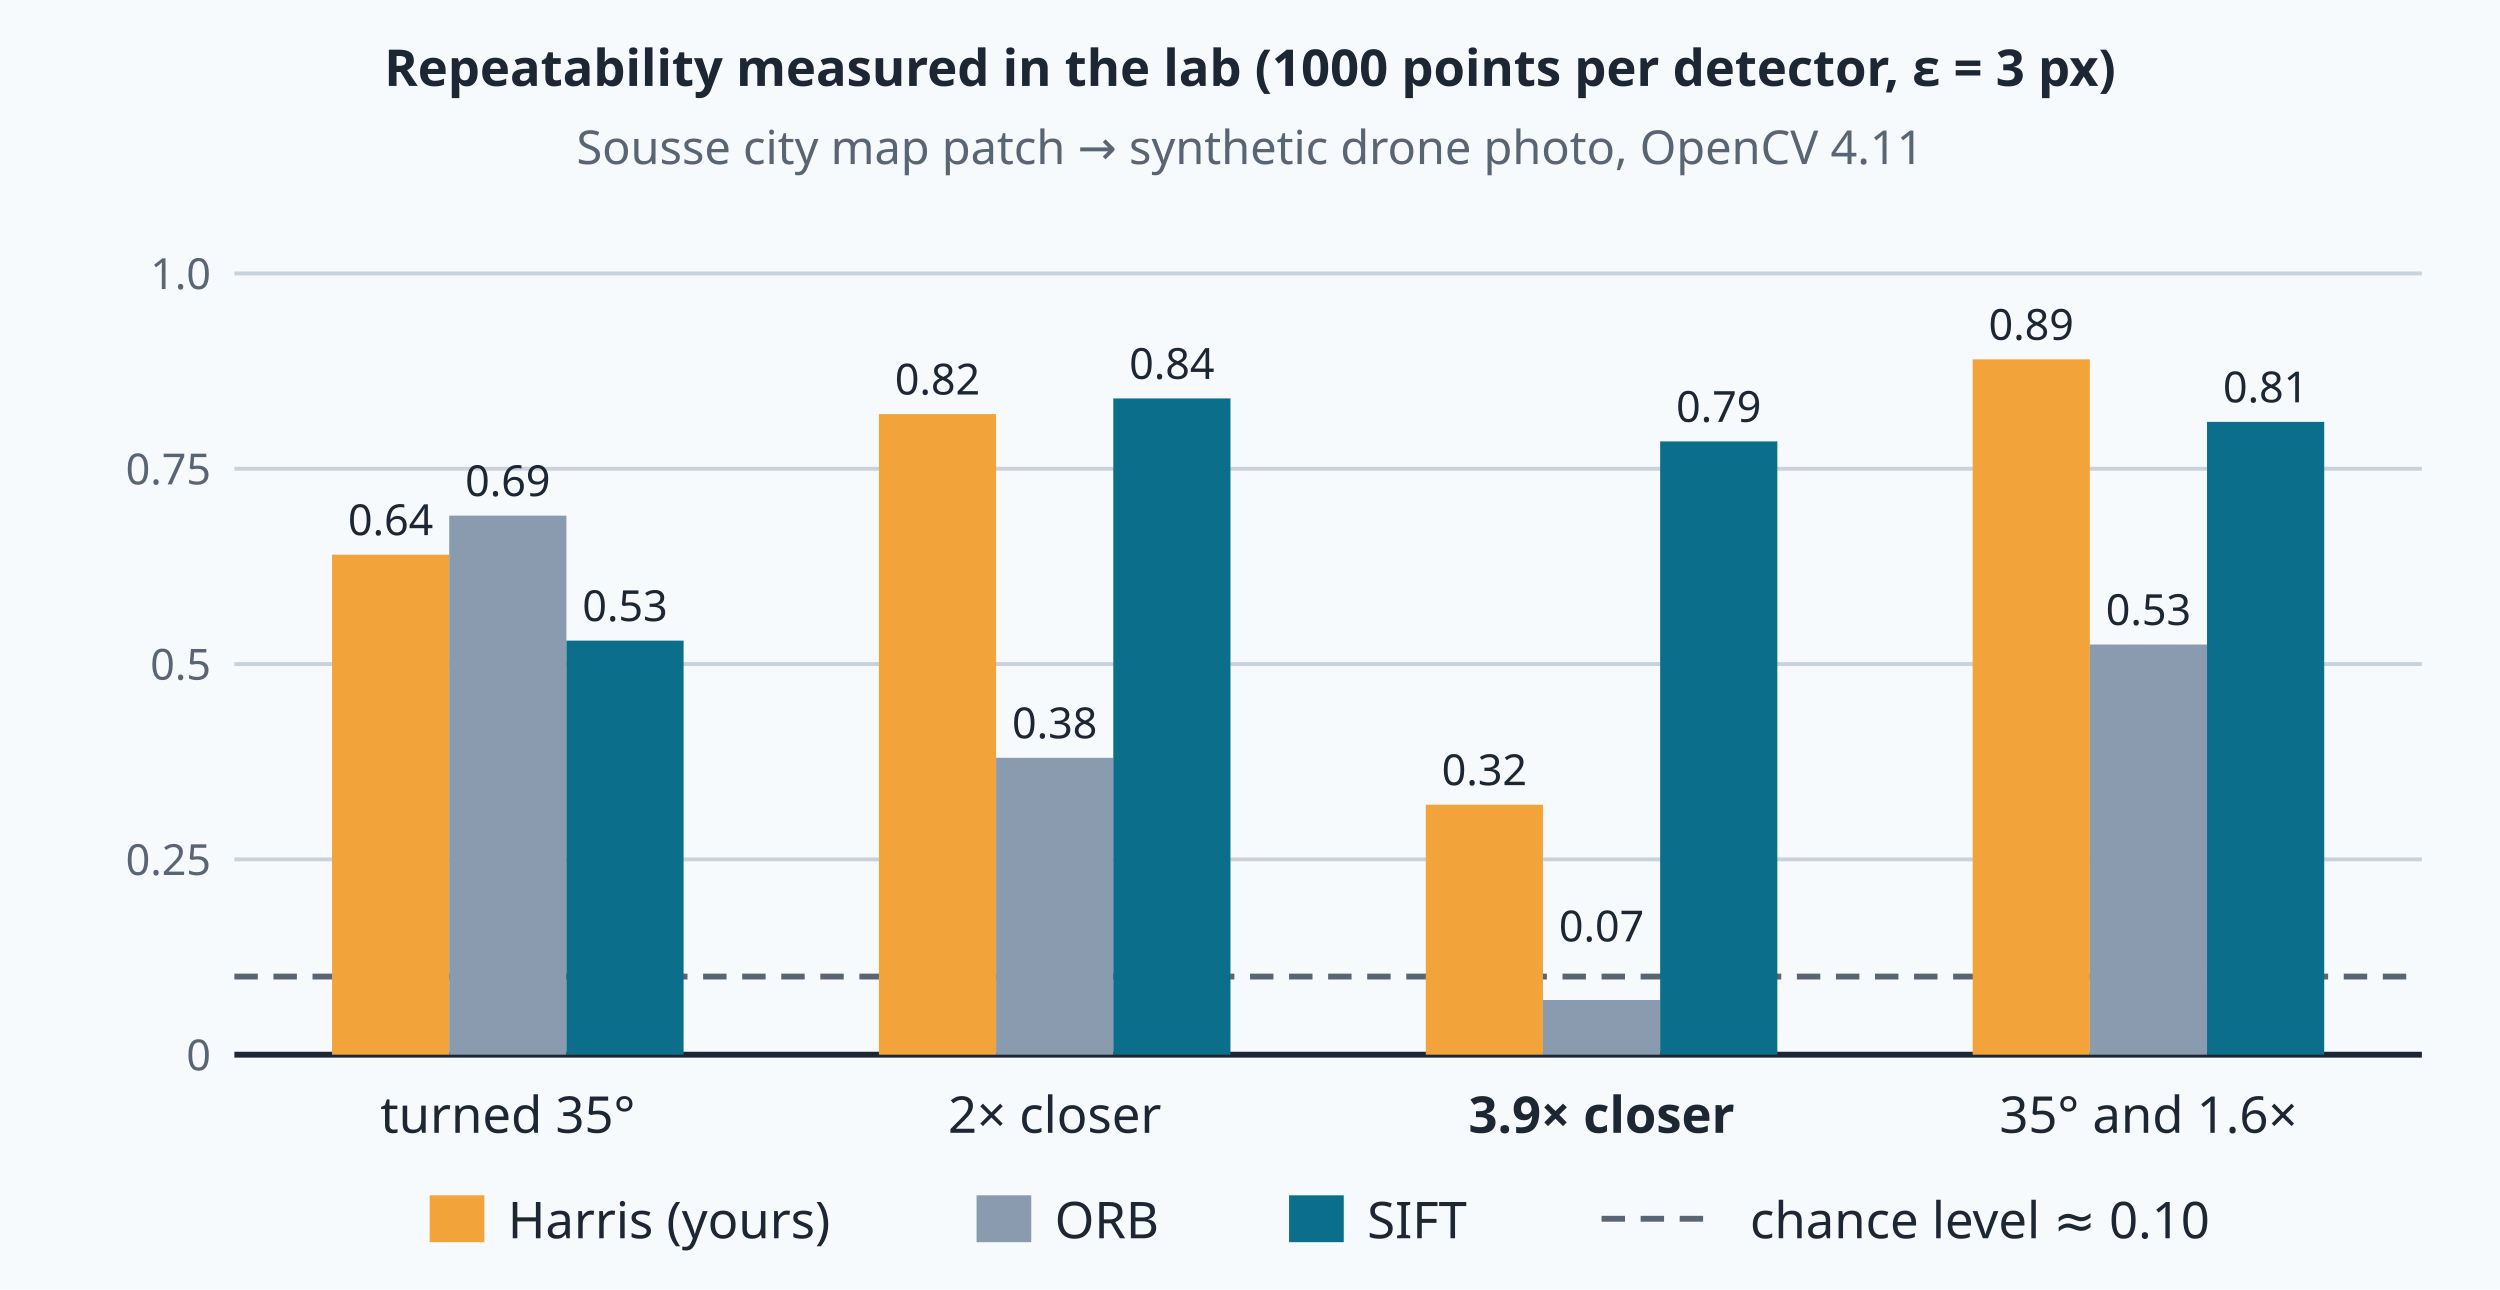
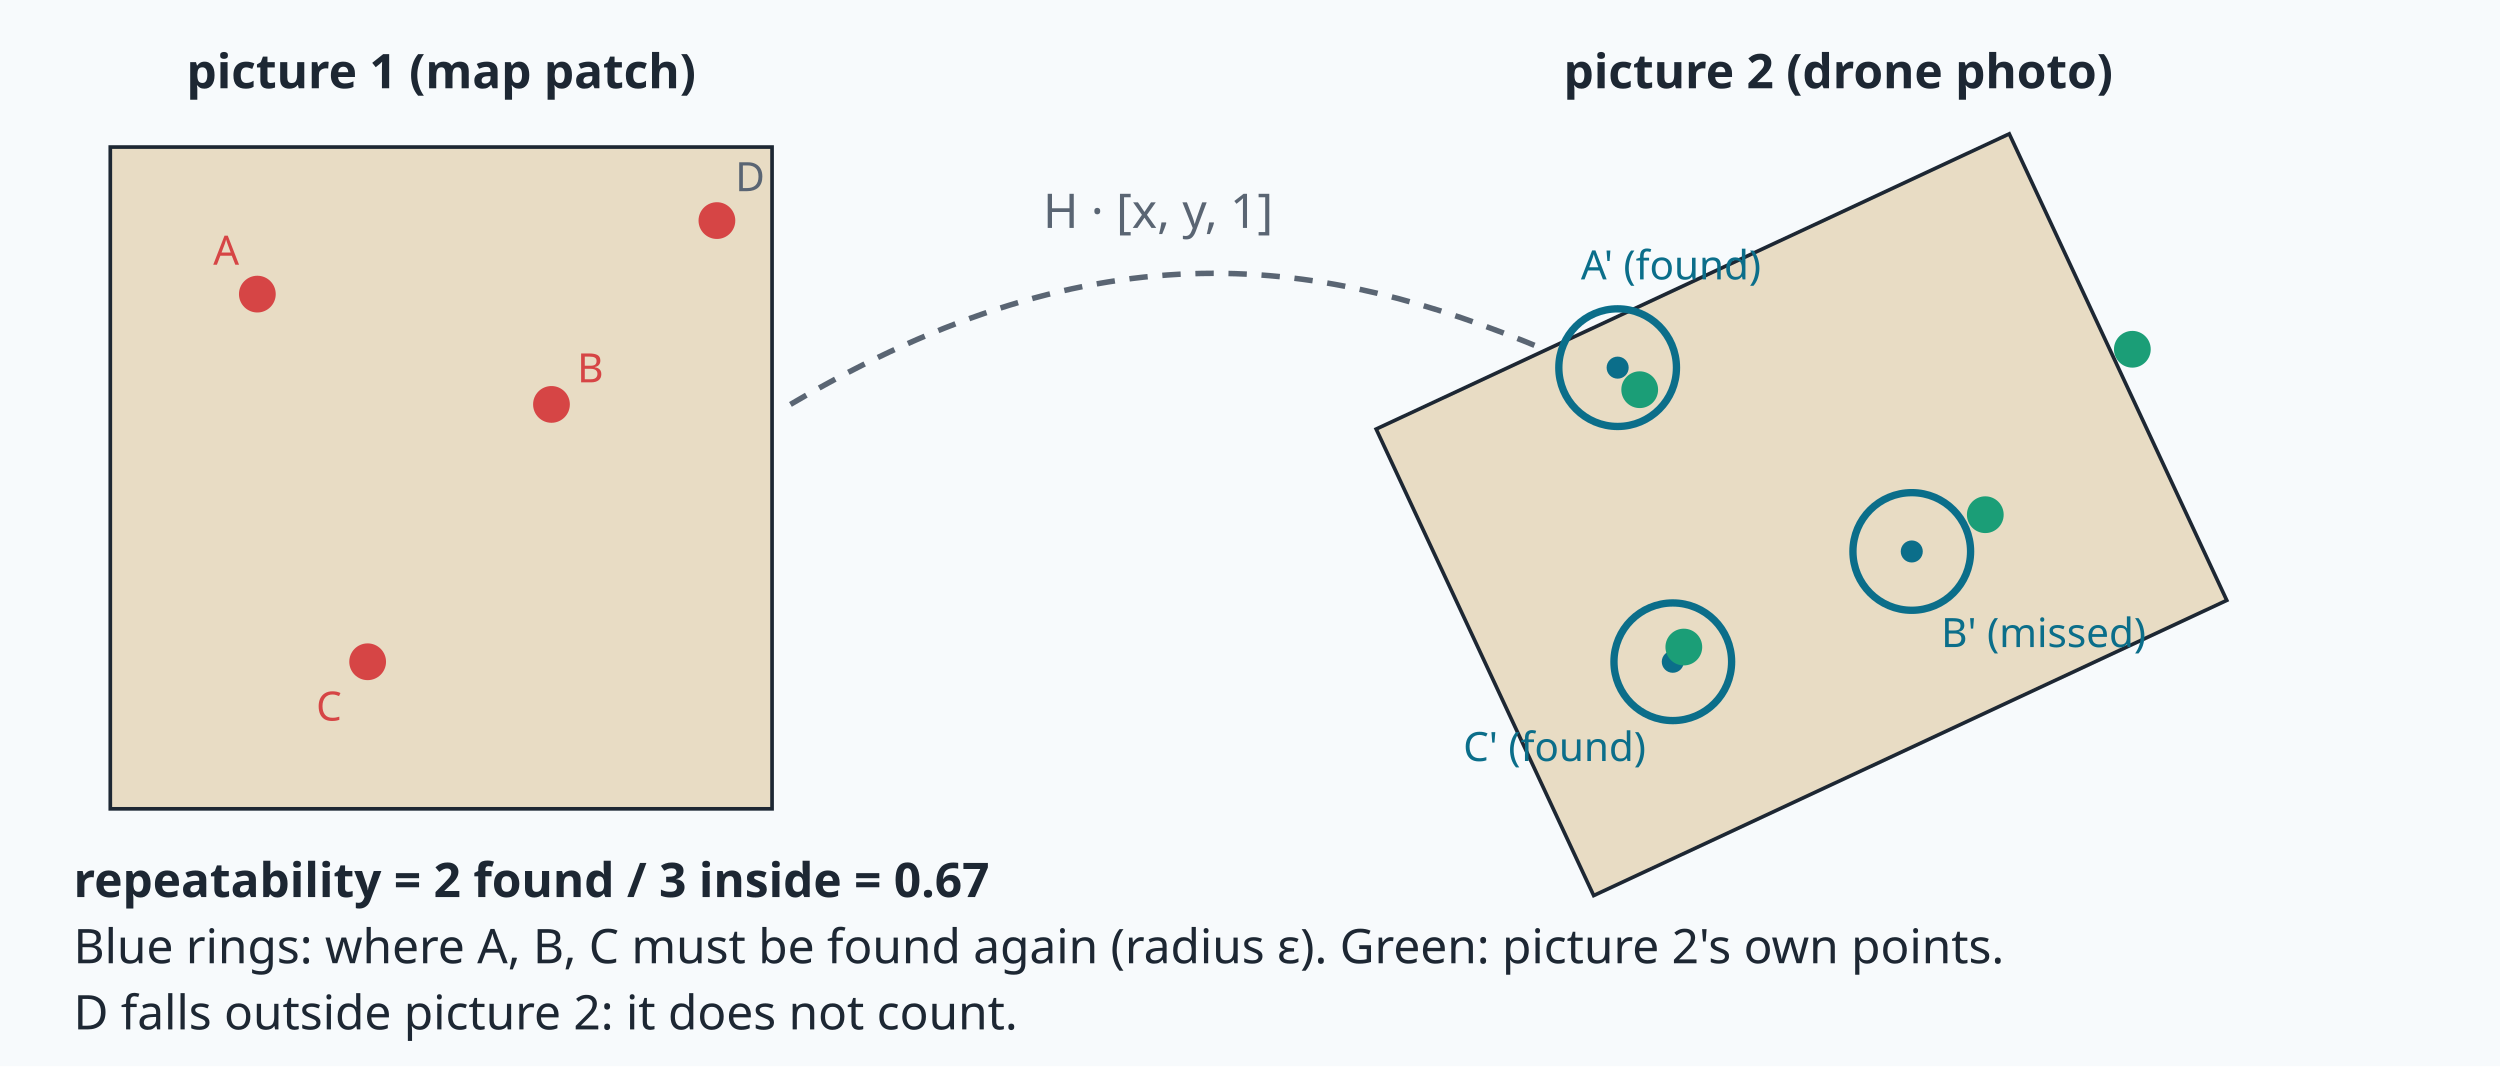
- <svg xmlns="http://www.w3.org/2000/svg" viewBox="0 0 640 330" font-family="sans-serif" font-size="13">
-   <rect width="640" height="330" fill="#f7fafc" />
-   <text x="320" y="22" text-anchor="middle" fill="#1d2733" font-weight="bold">Repeatability measured in the lab (1000 points per detector, ε = 3 px)</text>
-   <text x="320" y="42" text-anchor="middle" fill="#5a6573" font-size="12">Sousse city map patch → synthetic drone photo, OpenCV 4.11</text>
-   <g stroke="#c9d2dc" stroke-width="1">
-     <line x1="60" y1="70" x2="620" y2="70" />
-     <line x1="60" y1="120" x2="620" y2="120" />
-     <line x1="60" y1="170" x2="620" y2="170" />
-     <line x1="60" y1="220" x2="620" y2="220" />
+ <svg xmlns="http://www.w3.org/2000/svg" viewBox="0 0 680 290" font-family="sans-serif" font-size="13">
+   <rect width="680" height="290" fill="#f7fafc" />
+   <text x="120" y="24" text-anchor="middle" fill="#1d2733" font-weight="bold">picture 1 (map patch)</text>
+   <text x="500" y="24" text-anchor="middle" fill="#1d2733" font-weight="bold">picture 2 (drone photo)</text>
+   <rect x="30" y="40" width="180" height="180" fill="#e8dcc4" stroke="#1d2733" />
+   <g transform="translate(490,140) rotate(-25)">
+     <rect x="-95" y="-70" width="190" height="140" fill="#e8dcc4" stroke="#1d2733" />
  </g>
-   <line x1="60" y1="270" x2="620" y2="270" stroke="#1d2733" stroke-width="1.5" />
-   <g fill="#5a6573" font-size="11" text-anchor="end">
-     <text x="54" y="74">1.0</text>
-     <text x="54" y="124">0.75</text>
-     <text x="54" y="174">0.5</text>
-     <text x="54" y="224">0.25</text>
-     <text x="54" y="274">0</text>
+   <g fill="#d64545">
+     <circle cx="70" cy="80" r="5" />
+     <circle cx="150" cy="110" r="5" />
+     <circle cx="100" cy="180" r="5" />
+     <circle cx="195" cy="60" r="5" />
  </g>
-   <line x1="60" y1="250" x2="620" y2="250" stroke="#5a6573" stroke-width="1.5" stroke-dasharray="6 4" />
-   <g fill="#f2a33a">
-     <rect x="85" y="142" width="30" height="128" />
-     <rect x="225" y="106" width="30" height="164" />
-     <rect x="365" y="206" width="30" height="64" />
-     <rect x="505" y="92" width="30" height="178" />
-   </g>
-   <g fill="#8a9bb0">
-     <rect x="115" y="132" width="30" height="138" />
-     <rect x="255" y="194" width="30" height="76" />
-     <rect x="395" y="256" width="30" height="14" />
-     <rect x="535" y="165" width="30" height="105" />
+   <text x="200" y="52" fill="#5a6573" font-size="11">D</text>
+   <text x="58" y="72" fill="#d64545" font-size="11">A</text>
+   <text x="157" y="104" fill="#d64545" font-size="11">B</text>
+   <text x="86" y="196" fill="#d64545" font-size="11">C</text>
+   <path d="M215,110 C300,60 360,70 420,95" fill="none" stroke="#5a6573" stroke-width="1.5" stroke-dasharray="5,4" />
+   <text x="315" y="62" text-anchor="middle" fill="#5a6573">H · [x, y, 1]</text>
+   <g fill="none" stroke="#0b6e8a" stroke-width="2">
+     <circle cx="440" cy="100" r="16" />
+     <circle cx="520" cy="150" r="16" />
+     <circle cx="455" cy="180" r="16" />
  </g>
  <g fill="#0b6e8a">
-     <rect x="145" y="164" width="30" height="106" />
-     <rect x="285" y="102" width="30" height="168" />
-     <rect x="425" y="113" width="30" height="157" />
-     <rect x="565" y="108" width="30" height="162" />
+     <circle cx="440" cy="100" r="3" />
+     <circle cx="520" cy="150" r="3" />
+     <circle cx="455" cy="180" r="3" />
  </g>
-   <g fill="#1d2733" font-size="11" text-anchor="middle">
-     <text x="100" y="137">0.64</text>
-     <text x="130" y="127">0.69</text>
-     <text x="160" y="159">0.53</text>
-     <text x="240" y="101">0.82</text>
-     <text x="270" y="189">0.38</text>
-     <text x="300" y="97">0.84</text>
-     <text x="380" y="201">0.32</text>
-     <text x="410" y="241">0.07</text>
-     <text x="440" y="108">0.79</text>
-     <text x="520" y="87">0.89</text>
-     <text x="550" y="160">0.53</text>
-     <text x="580" y="103">0.81</text>
+   <g fill="#1b9e77">
+     <circle cx="446" cy="106" r="5" />
+     <circle cx="540" cy="140" r="5" />
+     <circle cx="458" cy="176" r="5" />
+     <circle cx="580" cy="95" r="5" />
  </g>
-   <g fill="#1d2733" text-anchor="middle">
-     <text x="130" y="290">turned 35°</text>
-     <text x="270" y="290">2× closer</text>
-     <text x="410" y="290" font-weight="bold">3.9× closer</text>
-     <text x="550" y="290">35° and 1.6×</text>
-   </g>
-   <rect x="110" y="306" width="14" height="12" fill="#f2a33a" />
-   <text x="130" y="317" fill="#1d2733">Harris (yours)</text>
-   <rect x="250" y="306" width="14" height="12" fill="#8a9bb0" />
-   <text x="270" y="317" fill="#1d2733">ORB</text>
-   <rect x="330" y="306" width="14" height="12" fill="#0b6e8a" />
-   <text x="350" y="317" fill="#1d2733">SIFT</text>
-   <line x1="410" y1="312" x2="440" y2="312" stroke="#5a6573" stroke-width="1.5" stroke-dasharray="6 4" />
-   <text x="448" y="317" fill="#1d2733">chance level ≈ 0.10</text>
+   <text x="430" y="76" fill="#0b6e8a" font-size="11">A' (found)</text>
+   <text x="528" y="176" fill="#0b6e8a" font-size="11">B' (missed)</text>
+   <text x="398" y="207" fill="#0b6e8a" font-size="11">C' (found)</text>
+   <text x="20" y="262" fill="#1d2733">Blue rings: where A, B, C must be found again (radius ε). Green: picture 2's own points.</text>
+   <text x="20" y="280" fill="#1d2733">D falls outside picture 2: it does not count.</text>
+   <text x="20" y="244" fill="#1d2733" font-weight="bold">repeatability = 2 found / 3 inside = 0.67</text>
</svg>
